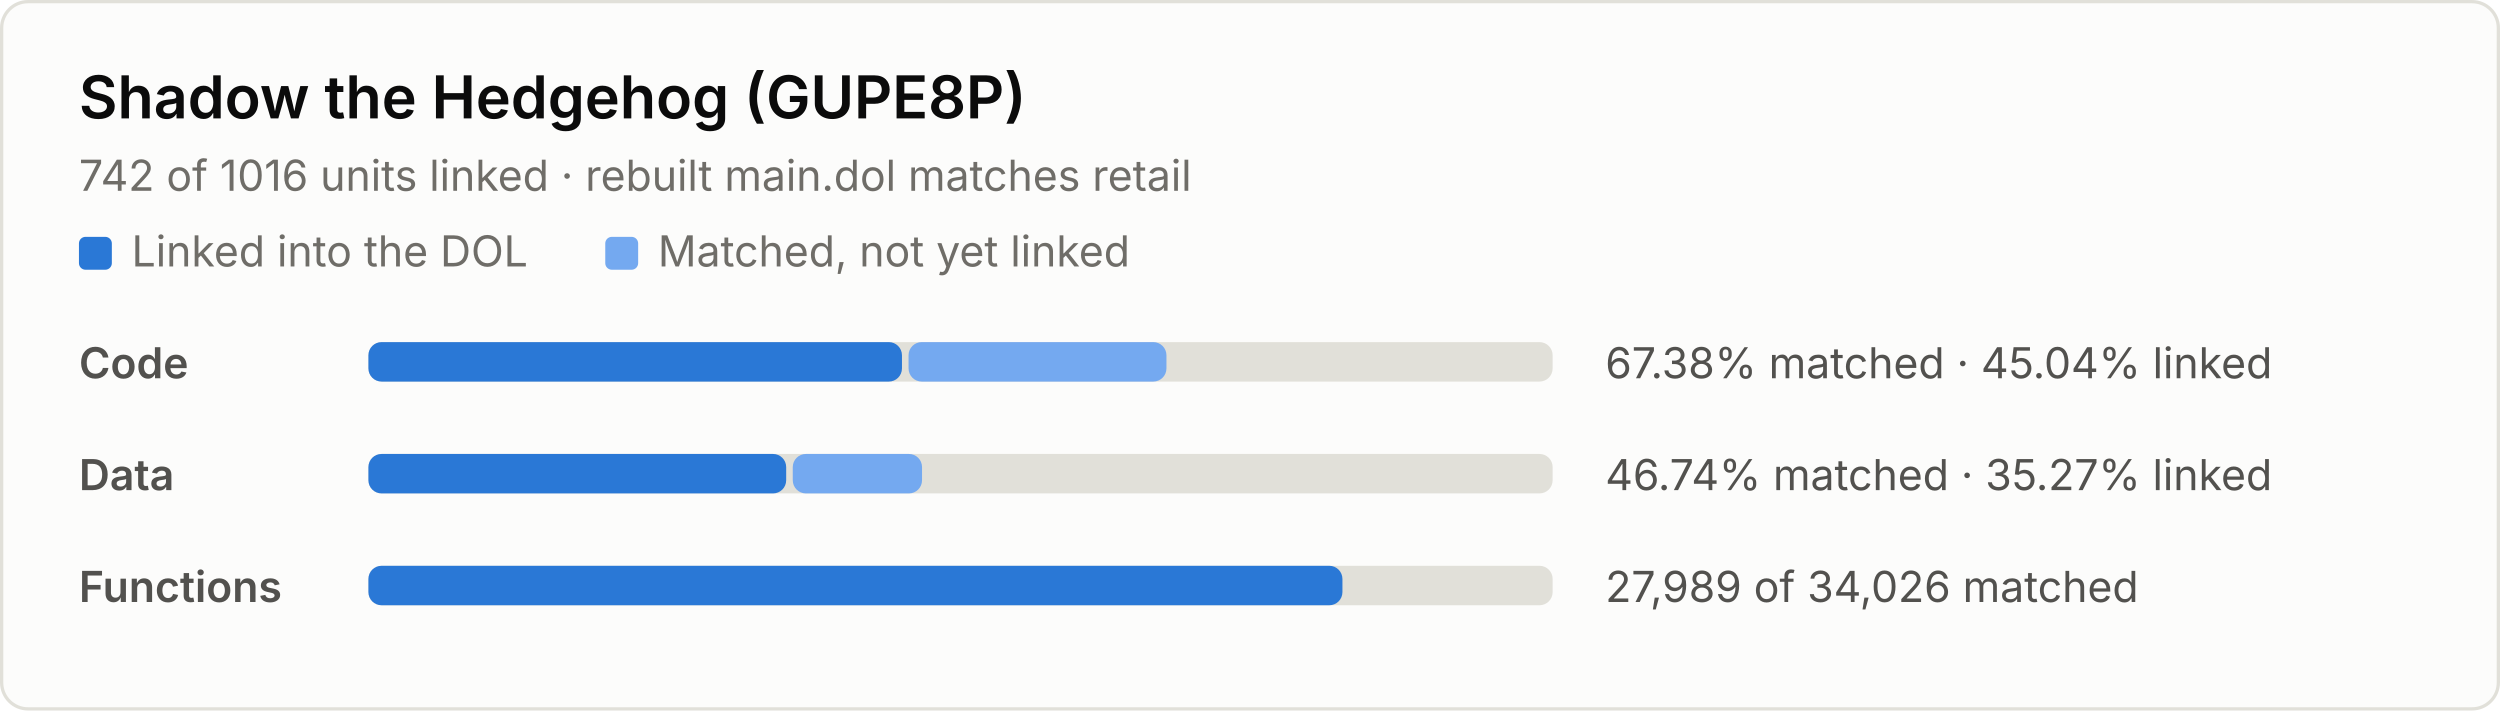
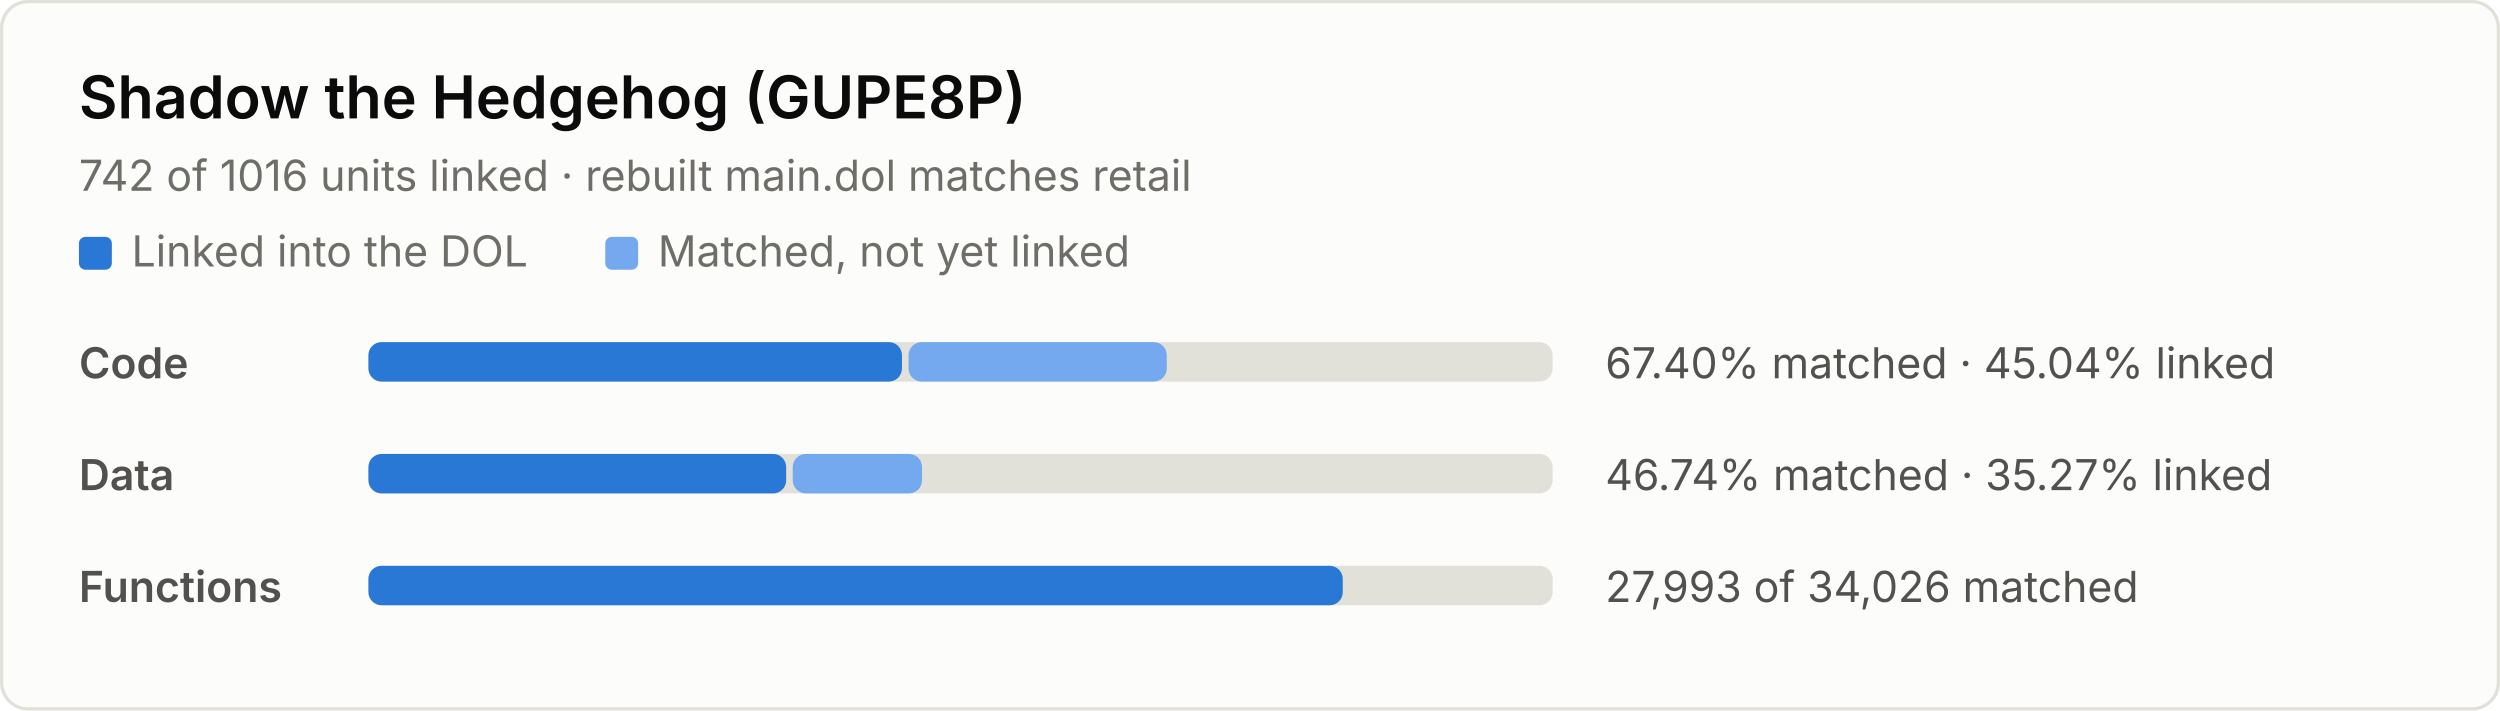
- <svg xmlns="http://www.w3.org/2000/svg" width="760" height="216" viewBox="0 0 760 216" role="img" aria-label="Decompilation progress: 67.38% of code matched, 45.04% linked">
+ <svg xmlns="http://www.w3.org/2000/svg" width="760" height="216" viewBox="0 0 760 216" role="img" aria-label="Decompilation progress: 67.40% of code matched, 45.04% linked">
  <style>
.bg { fill: #fcfcfb; stroke: #e1e0d9; }
.title { fill: #0b0b0b; font: 600 18px system-ui, -apple-system, "Segoe UI", sans-serif; }
.sub, .label, .nums, .key { font: 13px system-ui, -apple-system, "Segoe UI", sans-serif; }
.sub, .key { fill: #6f6d68; }
.label { fill: #52514e; font-weight: 600; }
.nums { fill: #52514e; font-variant-numeric: tabular-nums; }
.track { fill: #e1e0d9; }
.linked { fill: #2a78d6; }
.matched { fill: #74a9f0; }
@media (prefers-color-scheme: dark) {
  .bg { fill: #1a1a19; stroke: #2c2c2a; }
  .title { fill: #f0efec; }
  .sub, .key { fill: #9a988f; }
  .label, .nums { fill: #c3c2b7; }
  .track { fill: #2c2c2a; }
  .linked { fill: #4a94ec; }
  .matched { fill: #2260b0; }
}
</style>
  <rect class="bg" x="0.5" y="0.5" width="759" height="215" rx="8" />
  <text class="title" x="24" y="36">Shadow the Hedgehog (GUPE8P)</text>
  <text class="sub" x="24" y="58">742 of 1016 units linked · rebuilt main.dol matches retail</text>
  <rect class="linked" x="24" y="72" width="10" height="10" rx="2" />
  <text class="key" x="40" y="81">Linked into the DOL</text>
  <rect class="matched" x="184" y="72" width="10" height="10" rx="2" />
  <text class="key" x="200" y="81">Matched, not yet linked</text>
  <text class="label" x="24" y="115">Code</text>
  <rect class="track" x="112" y="104" width="360" height="12" rx="4" />
  <rect class="linked" x="112" y="104" width="162.2" height="12" rx="4" />
-   <rect class="matched" x="276.2" y="104" width="78.4" height="12" rx="4" />
-   <text class="nums" x="488" y="115">67.38% matched · 45.04% linked</text>
+   <rect class="matched" x="276.2" y="104" width="78.5" height="12" rx="4" />
+   <text class="nums" x="488" y="115">67.40% matched · 45.04% linked</text>
  <text class="label" x="24" y="149">Data</text>
  <rect class="track" x="112" y="138" width="360" height="12" rx="4" />
  <rect class="linked" x="112" y="138" width="127.0" height="12" rx="4" />
  <rect class="matched" x="241.0" y="138" width="39.3" height="12" rx="4" />
  <text class="nums" x="488" y="149">46.74% matched · 35.27% linked</text>
  <text class="label" x="24" y="183">Functions</text>
  <rect class="track" x="112" y="172" width="360" height="12" rx="4" />
-   <rect class="linked" x="112" y="172" width="296.1" height="12" rx="4" />
-   <text class="nums" x="488" y="183">27,989 of 34,026 matched</text>
+   <rect class="linked" x="112" y="172" width="296.2" height="12" rx="4" />
+   <text class="nums" x="488" y="183">27,993 of 34,026 matched</text>
</svg>
